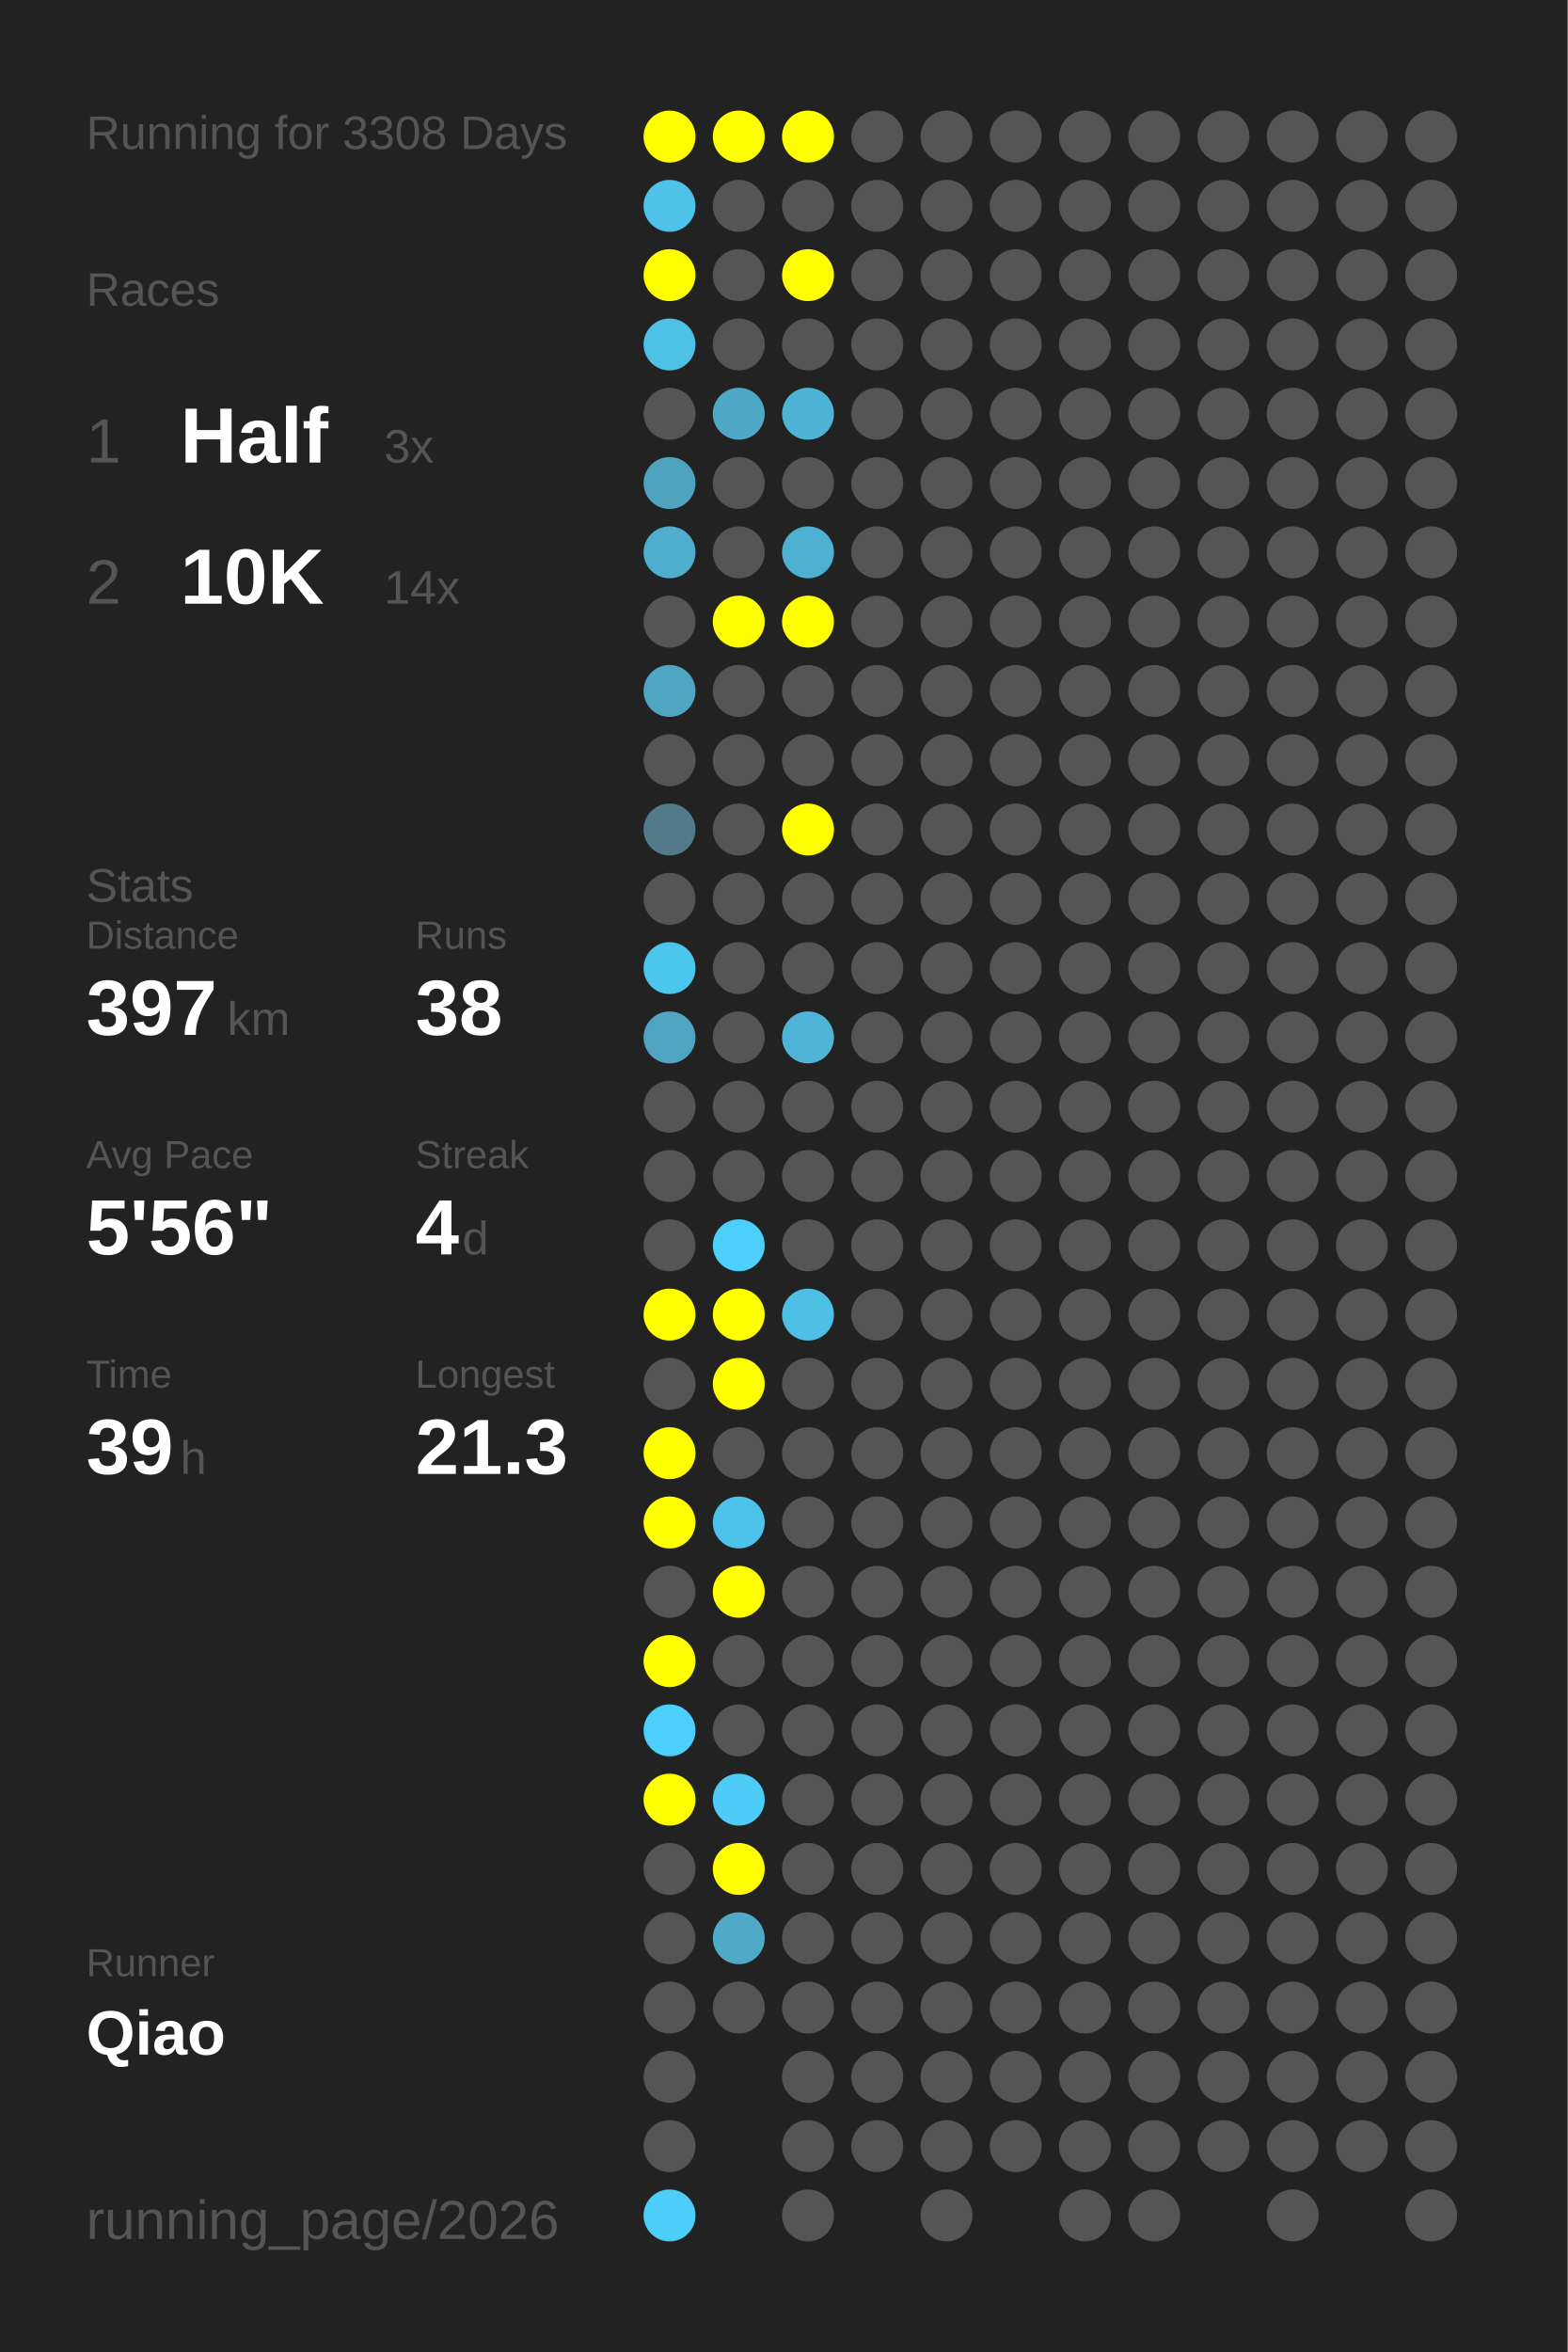
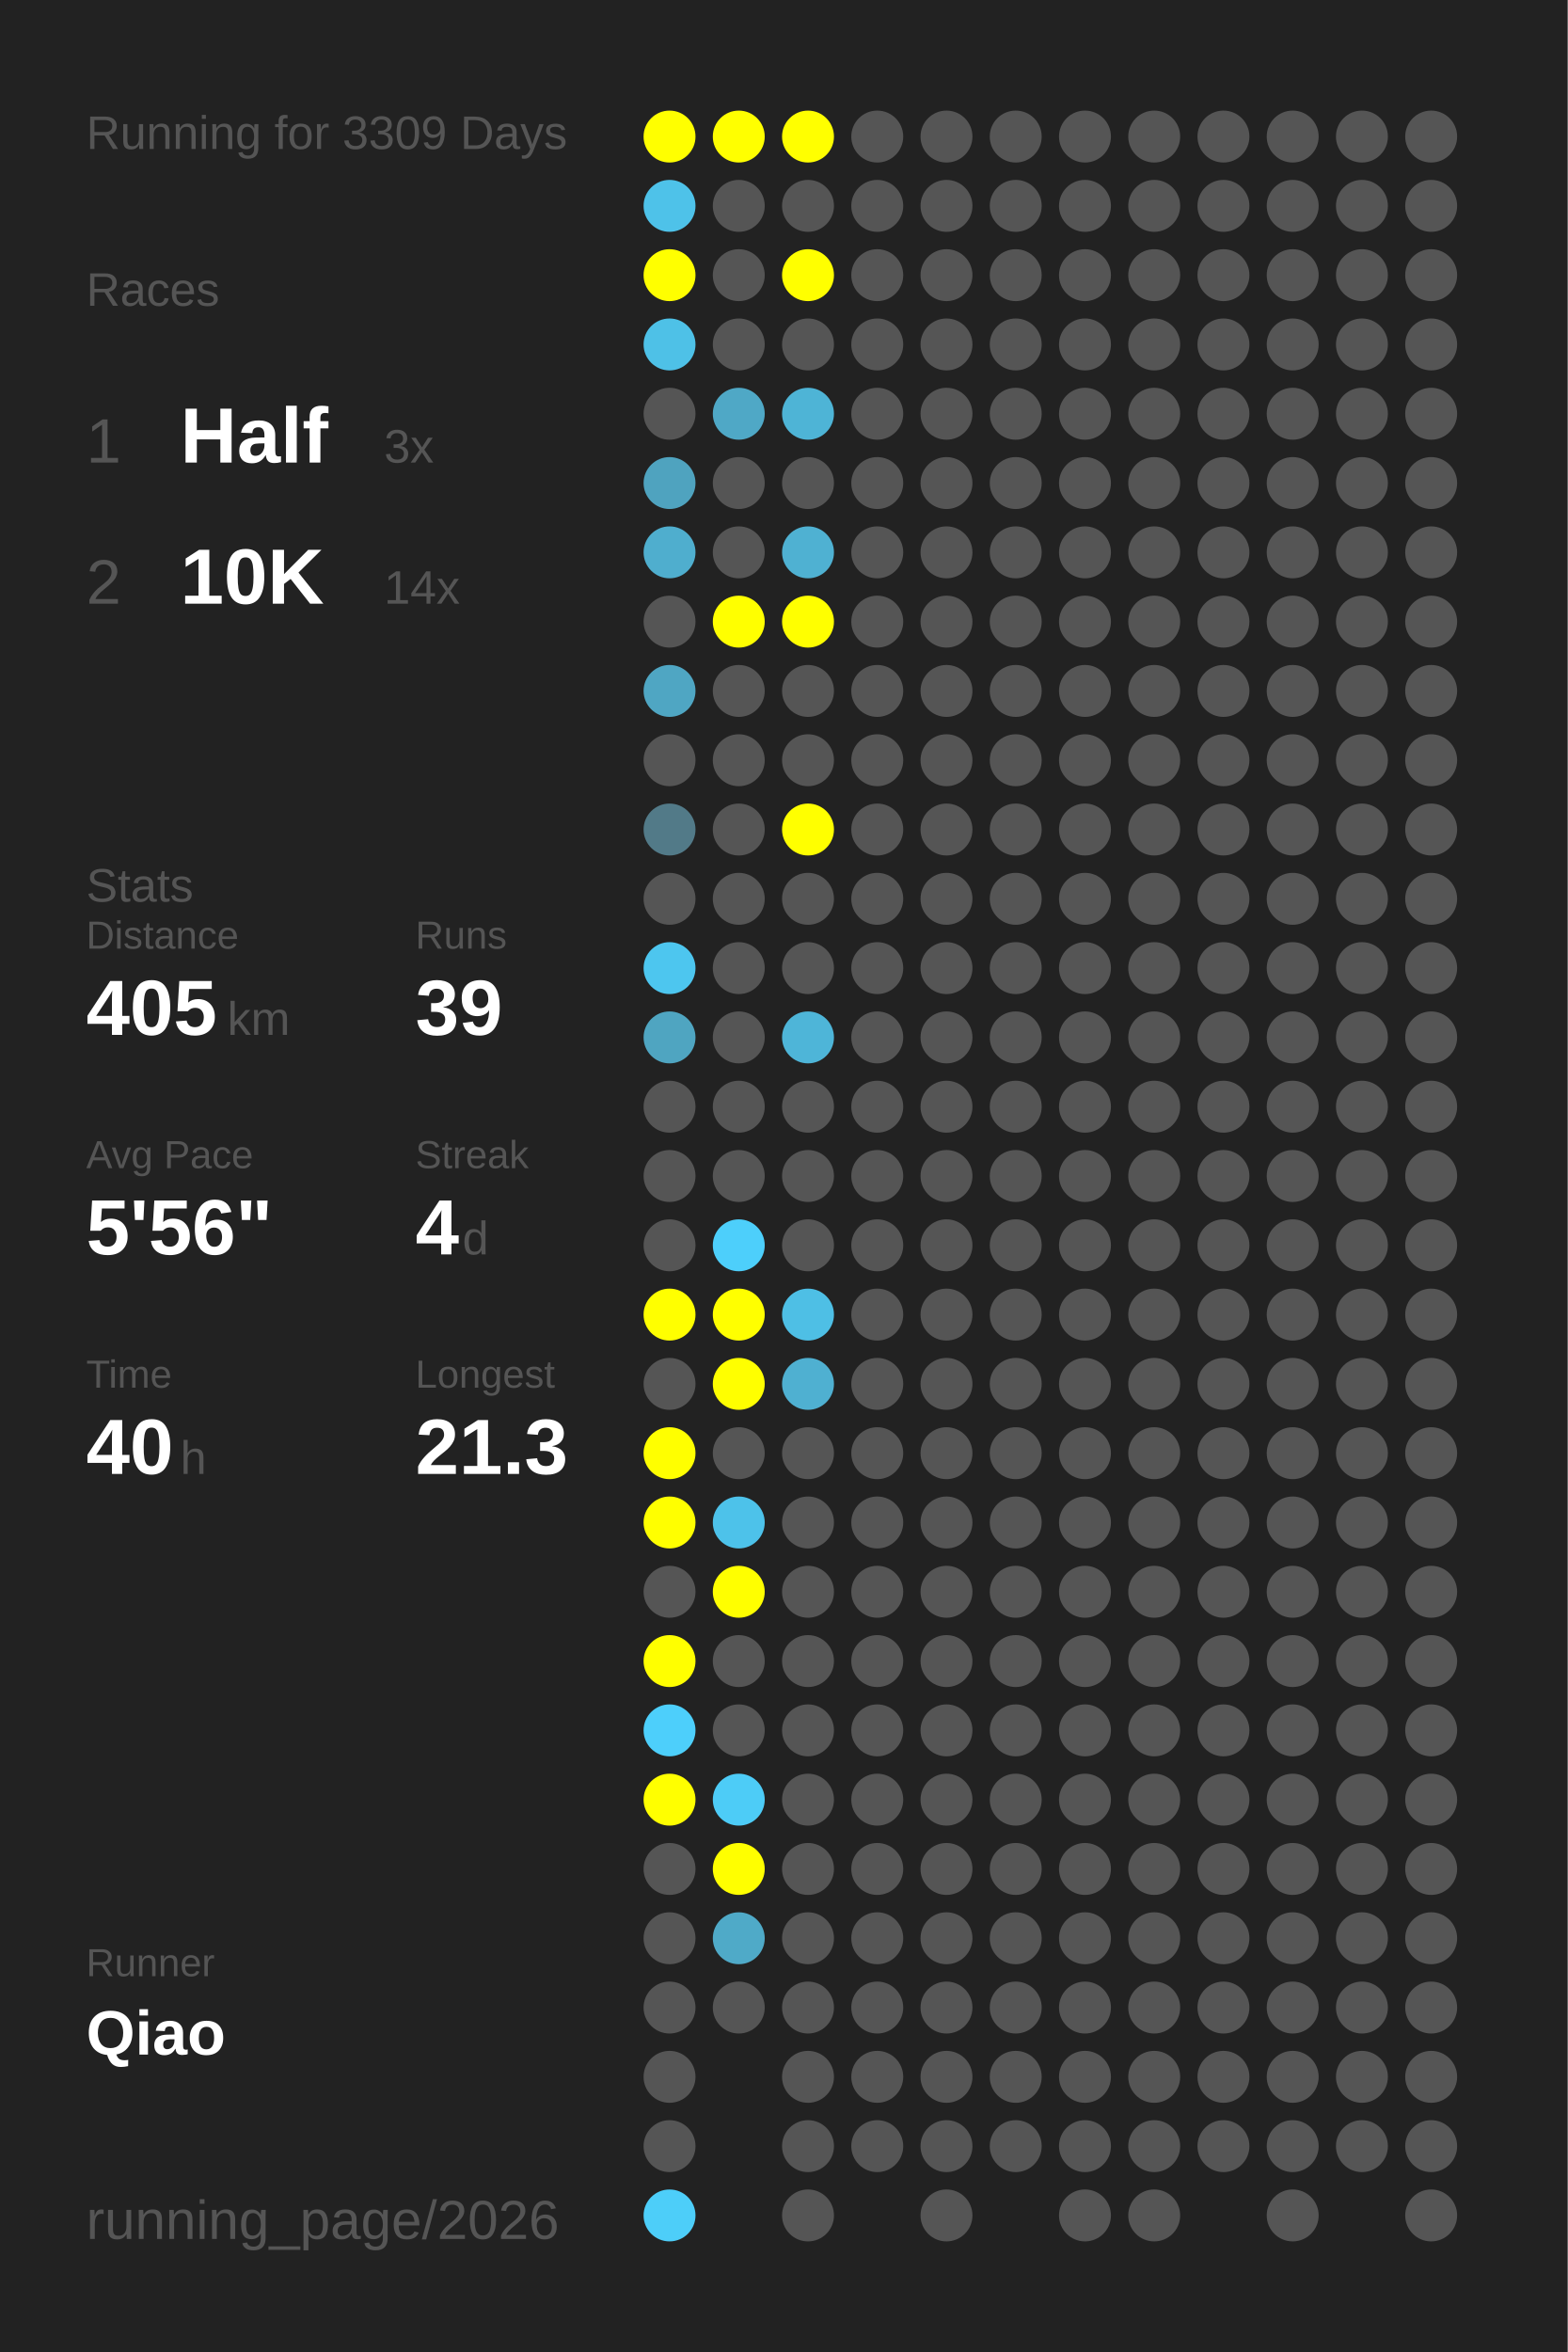
<svg xmlns="http://www.w3.org/2000/svg" baseProfile="full" height="300mm" version="1.1" viewBox="0,0,200,300" width="200mm">
  <defs />
  <rect fill="#222222" height="300" width="200" x="0" y="0" />
-   <text fill="#555555" style="font-size:6px; font-family:Arial;" x="11" y="19">Running for 3308 Days</text>
+   <text fill="#555555" style="font-size:6px; font-family:Arial;" x="11" y="19">Running for 3309 Days</text>
  <text fill="#555555" style="font-size:6px; font-family:Arial;" x="11" y="39">Races</text>
  <text fill="#555555" style="font-size:8px; font-family:Arial;" x="11" y="59">1</text>
  <text fill="#FFFFFF" style="font-size:10px; font-family:Arial; font-weight:bold;" x="23" y="59">Half</text>
  <text fill="#555555" style="font-size:6px; font-family:Arial;" x="49" y="59">3x</text>
  <text fill="#555555" style="font-size:8px; font-family:Arial;" x="11" y="77">2</text>
  <text fill="#FFFFFF" style="font-size:10px; font-family:Arial; font-weight:bold;" x="23" y="77">10K</text>
  <text fill="#555555" style="font-size:6px; font-family:Arial;" x="49" y="77">14x</text>
  <text fill="#555555" style="font-size:6px; font-family:Arial;" x="11" y="115">Stats</text>
  <text fill="#555555" style="font-size:5px; font-family:Arial;" x="11" y="121">Distance</text>
-   <text fill="#FFFFFF" style="font-size:10px; font-family:Arial; font-weight:bold;" x="11" y="132">397</text>
+   <text fill="#FFFFFF" style="font-size:10px; font-family:Arial; font-weight:bold;" x="11" y="132">405</text>
  <text fill="#555555" style="font-size:6px; font-family:Arial;" x="29" y="132">km</text>
  <text fill="#555555" style="font-size:5px; font-family:Arial;" x="53" y="121">Runs</text>
-   <text fill="#FFFFFF" style="font-size:10px; font-family:Arial; font-weight:bold;" x="53" y="132">38</text>
+   <text fill="#FFFFFF" style="font-size:10px; font-family:Arial; font-weight:bold;" x="53" y="132">39</text>
  <text fill="#555555" style="font-size:5px; font-family:Arial;" x="11" y="149">Avg Pace</text>
  <text fill="#FFFFFF" style="font-size:10px; font-family:Arial; font-weight:bold;" x="11" y="160">5'56"</text>
  <text fill="#555555" style="font-size:5px; font-family:Arial;" x="53" y="149">Streak</text>
  <text fill="#FFFFFF" style="font-size:10px; font-family:Arial; font-weight:bold;" x="53" y="160">4</text>
  <text fill="#555555" style="font-size:6px; font-family:Arial;" x="59" y="160">d</text>
  <text fill="#555555" style="font-size:5px; font-family:Arial;" x="11" y="177">Time</text>
-   <text fill="#FFFFFF" style="font-size:10px; font-family:Arial; font-weight:bold;" x="11" y="188">39</text>
+   <text fill="#FFFFFF" style="font-size:10px; font-family:Arial; font-weight:bold;" x="11" y="188">40</text>
  <text fill="#555555" style="font-size:6px; font-family:Arial;" x="23" y="188">h</text>
  <text fill="#555555" style="font-size:5px; font-family:Arial;" x="53" y="177">Longest</text>
  <text fill="#FFFFFF" style="font-size:10px; font-family:Arial; font-weight:bold;" x="53" y="188">21.3</text>
  <text fill="#555555" style="font-size:5px; font-family:Arial;" x="11" y="252.065">Runner</text>
  <text fill="#FFFFFF" style="font-size:8px; font-family:Arial; font-weight:bold;" x="11" y="262.065">Qiao</text>
  <text fill="#555555" style="font-size:7px; font-family:Arial;" x="11" y="285.581">running_page/2026</text>
  <circle cx="85.417" cy="17.419" fill="#FFFF00" r="3.312" />
  <circle cx="85.417" cy="26.258" fill="#4ec2e9" r="3.312" />
  <circle cx="85.417" cy="35.097" fill="#FFFF00" r="3.312" />
  <circle cx="85.417" cy="43.935" fill="#4ec1e7" r="3.312" />
  <circle cx="85.417" cy="52.774" fill="#555555" r="3.312" />
  <circle cx="85.417" cy="61.613" fill="#4fa3bf" r="3.312" />
  <circle cx="85.417" cy="70.452" fill="#4faece" r="3.312" />
  <circle cx="85.417" cy="79.29" fill="#555555" r="3.312" />
  <circle cx="85.417" cy="88.129" fill="#4fa6c3" r="3.312" />
  <circle cx="85.417" cy="96.968" fill="#555555" r="3.312" />
  <circle cx="85.417" cy="105.806" fill="#527a88" r="3.312" />
  <circle cx="85.417" cy="114.645" fill="#555555" r="3.312" />
  <circle cx="85.417" cy="123.484" fill="#4dc6ef" r="3.312" />
  <circle cx="85.417" cy="132.323" fill="#4fa5c1" r="3.312" />
  <circle cx="85.417" cy="141.161" fill="#555555" r="3.312" />
  <circle cx="85.417" cy="150" fill="#555555" r="3.312" />
  <circle cx="85.417" cy="158.839" fill="#555555" r="3.312" />
  <circle cx="85.417" cy="167.677" fill="#FFFF00" r="3.312" />
  <circle cx="85.417" cy="176.516" fill="#555555" r="3.312" />
  <circle cx="85.417" cy="185.355" fill="#FFFF00" r="3.312" />
  <circle cx="85.417" cy="194.194" fill="#FFFF00" r="3.312" />
  <circle cx="85.417" cy="203.032" fill="#555555" r="3.312" />
  <circle cx="85.417" cy="211.871" fill="#FFFF00" r="3.312" />
  <circle cx="85.417" cy="220.71" fill="#4dcffb" r="3.312" />
  <circle cx="85.417" cy="229.548" fill="#FFFF00" r="3.312" />
  <circle cx="85.417" cy="238.387" fill="#555555" r="3.312" />
  <circle cx="85.417" cy="247.226" fill="#555555" r="3.312" />
  <circle cx="85.417" cy="256.065" fill="#555555" r="3.312" />
  <circle cx="85.417" cy="264.903" fill="#555555" r="3.312" />
  <circle cx="85.417" cy="273.742" fill="#555555" r="3.312" />
  <circle cx="85.417" cy="282.581" fill="#4dcef9" r="3.312" />
  <circle cx="94.25" cy="17.419" fill="#FFFF00" r="3.312" />
  <circle cx="94.25" cy="26.258" fill="#555555" r="3.312" />
  <circle cx="94.25" cy="35.097" fill="#555555" r="3.312" />
  <circle cx="94.25" cy="43.935" fill="#555555" r="3.312" />
  <circle cx="94.25" cy="52.774" fill="#4fa8c6" r="3.312" />
  <circle cx="94.25" cy="61.613" fill="#555555" r="3.312" />
  <circle cx="94.25" cy="70.452" fill="#555555" r="3.312" />
  <circle cx="94.25" cy="79.29" fill="#FFFF00" r="3.312" />
  <circle cx="94.25" cy="88.129" fill="#555555" r="3.312" />
  <circle cx="94.25" cy="96.968" fill="#555555" r="3.312" />
  <circle cx="94.25" cy="105.806" fill="#555555" r="3.312" />
  <circle cx="94.25" cy="114.645" fill="#555555" r="3.312" />
  <circle cx="94.25" cy="123.484" fill="#555555" r="3.312" />
  <circle cx="94.25" cy="132.323" fill="#555555" r="3.312" />
  <circle cx="94.25" cy="141.161" fill="#555555" r="3.312" />
  <circle cx="94.25" cy="150" fill="#555555" r="3.312" />
  <circle cx="94.25" cy="158.839" fill="#4dcffb" r="3.312" />
  <circle cx="94.25" cy="167.677" fill="#FFFF00" r="3.312" />
  <circle cx="94.25" cy="176.516" fill="#FFFF00" r="3.312" />
  <circle cx="94.25" cy="185.355" fill="#555555" r="3.312" />
  <circle cx="94.25" cy="194.194" fill="#4dc2ea" r="3.312" />
  <circle cx="94.25" cy="203.032" fill="#FFFF00" r="3.312" />
  <circle cx="94.25" cy="211.871" fill="#555555" r="3.312" />
  <circle cx="94.25" cy="220.71" fill="#555555" r="3.312" />
  <circle cx="94.25" cy="229.548" fill="#4dccf7" r="3.312" />
  <circle cx="94.25" cy="238.387" fill="#FFFF00" r="3.312" />
  <circle cx="94.25" cy="247.226" fill="#4faac8" r="3.312" />
  <circle cx="94.25" cy="256.065" fill="#555555" r="3.312" />
  <circle cx="103.083" cy="17.419" fill="#FFFF00" r="3.312" />
  <circle cx="103.083" cy="26.258" fill="#555555" r="3.312" />
  <circle cx="103.083" cy="35.097" fill="#FFFF00" r="3.312" />
  <circle cx="103.083" cy="43.935" fill="#555555" r="3.312" />
  <circle cx="103.083" cy="52.774" fill="#4eb4d6" r="3.312" />
  <circle cx="103.083" cy="61.613" fill="#555555" r="3.312" />
  <circle cx="103.083" cy="70.452" fill="#4fb1d2" r="3.312" />
  <circle cx="103.083" cy="79.29" fill="#FFFF00" r="3.312" />
  <circle cx="103.083" cy="88.129" fill="#555555" r="3.312" />
  <circle cx="103.083" cy="96.968" fill="#555555" r="3.312" />
  <circle cx="103.083" cy="105.806" fill="#FFFF00" r="3.312" />
  <circle cx="103.083" cy="114.645" fill="#555555" r="3.312" />
  <circle cx="103.083" cy="123.484" fill="#555555" r="3.312" />
  <circle cx="103.083" cy="132.323" fill="#4eb5d8" r="3.312" />
  <circle cx="103.083" cy="141.161" fill="#555555" r="3.312" />
  <circle cx="103.083" cy="150" fill="#555555" r="3.312" />
  <circle cx="103.083" cy="158.839" fill="#555555" r="3.312" />
  <circle cx="103.083" cy="167.677" fill="#4ebfe5" r="3.312" />
-   <circle cx="103.083" cy="176.516" fill="#555555" r="3.312" />
+   <circle cx="103.083" cy="176.516" fill="#4fb0d1" r="3.312" />
  <circle cx="103.083" cy="185.355" fill="#555555" r="3.312" />
  <circle cx="103.083" cy="194.194" fill="#555555" r="3.312" />
  <circle cx="103.083" cy="203.032" fill="#555555" r="3.312" />
  <circle cx="103.083" cy="211.871" fill="#555555" r="3.312" />
  <circle cx="103.083" cy="220.71" fill="#555555" r="3.312" />
  <circle cx="103.083" cy="229.548" fill="#555555" r="3.312" />
  <circle cx="103.083" cy="238.387" fill="#555555" r="3.312" />
  <circle cx="103.083" cy="247.226" fill="#555555" r="3.312" />
  <circle cx="103.083" cy="256.065" fill="#555555" r="3.312" />
  <circle cx="103.083" cy="264.903" fill="#555555" r="3.312" />
  <circle cx="103.083" cy="273.742" fill="#555555" r="3.312" />
  <circle cx="103.083" cy="282.581" fill="#555555" r="3.312" />
  <circle cx="111.917" cy="17.419" fill="#555555" r="3.312" />
  <circle cx="111.917" cy="26.258" fill="#555555" r="3.312" />
  <circle cx="111.917" cy="35.097" fill="#555555" r="3.312" />
  <circle cx="111.917" cy="43.935" fill="#555555" r="3.312" />
  <circle cx="111.917" cy="52.774" fill="#555555" r="3.312" />
  <circle cx="111.917" cy="61.613" fill="#555555" r="3.312" />
  <circle cx="111.917" cy="70.452" fill="#555555" r="3.312" />
  <circle cx="111.917" cy="79.29" fill="#555555" r="3.312" />
  <circle cx="111.917" cy="88.129" fill="#555555" r="3.312" />
  <circle cx="111.917" cy="96.968" fill="#555555" r="3.312" />
  <circle cx="111.917" cy="105.806" fill="#555555" r="3.312" />
  <circle cx="111.917" cy="114.645" fill="#555555" r="3.312" />
  <circle cx="111.917" cy="123.484" fill="#555555" r="3.312" />
  <circle cx="111.917" cy="132.323" fill="#555555" r="3.312" />
  <circle cx="111.917" cy="141.161" fill="#555555" r="3.312" />
  <circle cx="111.917" cy="150" fill="#555555" r="3.312" />
  <circle cx="111.917" cy="158.839" fill="#555555" r="3.312" />
  <circle cx="111.917" cy="167.677" fill="#555555" r="3.312" />
  <circle cx="111.917" cy="176.516" fill="#555555" r="3.312" />
  <circle cx="111.917" cy="185.355" fill="#555555" r="3.312" />
  <circle cx="111.917" cy="194.194" fill="#555555" r="3.312" />
  <circle cx="111.917" cy="203.032" fill="#555555" r="3.312" />
  <circle cx="111.917" cy="211.871" fill="#555555" r="3.312" />
  <circle cx="111.917" cy="220.71" fill="#555555" r="3.312" />
  <circle cx="111.917" cy="229.548" fill="#555555" r="3.312" />
  <circle cx="111.917" cy="238.387" fill="#555555" r="3.312" />
  <circle cx="111.917" cy="247.226" fill="#555555" r="3.312" />
  <circle cx="111.917" cy="256.065" fill="#555555" r="3.312" />
  <circle cx="111.917" cy="264.903" fill="#555555" r="3.312" />
  <circle cx="111.917" cy="273.742" fill="#555555" r="3.312" />
  <circle cx="120.75" cy="17.419" fill="#555555" r="3.312" />
  <circle cx="120.75" cy="26.258" fill="#555555" r="3.312" />
  <circle cx="120.75" cy="35.097" fill="#555555" r="3.312" />
  <circle cx="120.75" cy="43.935" fill="#555555" r="3.312" />
  <circle cx="120.75" cy="52.774" fill="#555555" r="3.312" />
  <circle cx="120.75" cy="61.613" fill="#555555" r="3.312" />
  <circle cx="120.75" cy="70.452" fill="#555555" r="3.312" />
  <circle cx="120.75" cy="79.29" fill="#555555" r="3.312" />
  <circle cx="120.75" cy="88.129" fill="#555555" r="3.312" />
  <circle cx="120.75" cy="96.968" fill="#555555" r="3.312" />
  <circle cx="120.75" cy="105.806" fill="#555555" r="3.312" />
  <circle cx="120.75" cy="114.645" fill="#555555" r="3.312" />
  <circle cx="120.75" cy="123.484" fill="#555555" r="3.312" />
  <circle cx="120.75" cy="132.323" fill="#555555" r="3.312" />
  <circle cx="120.75" cy="141.161" fill="#555555" r="3.312" />
  <circle cx="120.75" cy="150" fill="#555555" r="3.312" />
  <circle cx="120.75" cy="158.839" fill="#555555" r="3.312" />
  <circle cx="120.75" cy="167.677" fill="#555555" r="3.312" />
  <circle cx="120.75" cy="176.516" fill="#555555" r="3.312" />
  <circle cx="120.75" cy="185.355" fill="#555555" r="3.312" />
  <circle cx="120.75" cy="194.194" fill="#555555" r="3.312" />
  <circle cx="120.75" cy="203.032" fill="#555555" r="3.312" />
  <circle cx="120.75" cy="211.871" fill="#555555" r="3.312" />
  <circle cx="120.75" cy="220.71" fill="#555555" r="3.312" />
  <circle cx="120.75" cy="229.548" fill="#555555" r="3.312" />
  <circle cx="120.75" cy="238.387" fill="#555555" r="3.312" />
  <circle cx="120.75" cy="247.226" fill="#555555" r="3.312" />
  <circle cx="120.75" cy="256.065" fill="#555555" r="3.312" />
  <circle cx="120.75" cy="264.903" fill="#555555" r="3.312" />
  <circle cx="120.75" cy="273.742" fill="#555555" r="3.312" />
  <circle cx="120.75" cy="282.581" fill="#555555" r="3.312" />
  <circle cx="129.583" cy="17.419" fill="#555555" r="3.312" />
  <circle cx="129.583" cy="26.258" fill="#555555" r="3.312" />
  <circle cx="129.583" cy="35.097" fill="#555555" r="3.312" />
  <circle cx="129.583" cy="43.935" fill="#555555" r="3.312" />
  <circle cx="129.583" cy="52.774" fill="#555555" r="3.312" />
  <circle cx="129.583" cy="61.613" fill="#555555" r="3.312" />
  <circle cx="129.583" cy="70.452" fill="#555555" r="3.312" />
  <circle cx="129.583" cy="79.29" fill="#555555" r="3.312" />
  <circle cx="129.583" cy="88.129" fill="#555555" r="3.312" />
  <circle cx="129.583" cy="96.968" fill="#555555" r="3.312" />
  <circle cx="129.583" cy="105.806" fill="#555555" r="3.312" />
  <circle cx="129.583" cy="114.645" fill="#555555" r="3.312" />
  <circle cx="129.583" cy="123.484" fill="#555555" r="3.312" />
  <circle cx="129.583" cy="132.323" fill="#555555" r="3.312" />
  <circle cx="129.583" cy="141.161" fill="#555555" r="3.312" />
  <circle cx="129.583" cy="150" fill="#555555" r="3.312" />
  <circle cx="129.583" cy="158.839" fill="#555555" r="3.312" />
  <circle cx="129.583" cy="167.677" fill="#555555" r="3.312" />
  <circle cx="129.583" cy="176.516" fill="#555555" r="3.312" />
  <circle cx="129.583" cy="185.355" fill="#555555" r="3.312" />
  <circle cx="129.583" cy="194.194" fill="#555555" r="3.312" />
  <circle cx="129.583" cy="203.032" fill="#555555" r="3.312" />
  <circle cx="129.583" cy="211.871" fill="#555555" r="3.312" />
  <circle cx="129.583" cy="220.71" fill="#555555" r="3.312" />
  <circle cx="129.583" cy="229.548" fill="#555555" r="3.312" />
  <circle cx="129.583" cy="238.387" fill="#555555" r="3.312" />
  <circle cx="129.583" cy="247.226" fill="#555555" r="3.312" />
  <circle cx="129.583" cy="256.065" fill="#555555" r="3.312" />
  <circle cx="129.583" cy="264.903" fill="#555555" r="3.312" />
  <circle cx="129.583" cy="273.742" fill="#555555" r="3.312" />
  <circle cx="138.417" cy="17.419" fill="#555555" r="3.312" />
  <circle cx="138.417" cy="26.258" fill="#555555" r="3.312" />
  <circle cx="138.417" cy="35.097" fill="#555555" r="3.312" />
  <circle cx="138.417" cy="43.935" fill="#555555" r="3.312" />
  <circle cx="138.417" cy="52.774" fill="#555555" r="3.312" />
  <circle cx="138.417" cy="61.613" fill="#555555" r="3.312" />
  <circle cx="138.417" cy="70.452" fill="#555555" r="3.312" />
  <circle cx="138.417" cy="79.29" fill="#555555" r="3.312" />
  <circle cx="138.417" cy="88.129" fill="#555555" r="3.312" />
  <circle cx="138.417" cy="96.968" fill="#555555" r="3.312" />
  <circle cx="138.417" cy="105.806" fill="#555555" r="3.312" />
  <circle cx="138.417" cy="114.645" fill="#555555" r="3.312" />
  <circle cx="138.417" cy="123.484" fill="#555555" r="3.312" />
  <circle cx="138.417" cy="132.323" fill="#555555" r="3.312" />
  <circle cx="138.417" cy="141.161" fill="#555555" r="3.312" />
  <circle cx="138.417" cy="150" fill="#555555" r="3.312" />
  <circle cx="138.417" cy="158.839" fill="#555555" r="3.312" />
  <circle cx="138.417" cy="167.677" fill="#555555" r="3.312" />
  <circle cx="138.417" cy="176.516" fill="#555555" r="3.312" />
  <circle cx="138.417" cy="185.355" fill="#555555" r="3.312" />
  <circle cx="138.417" cy="194.194" fill="#555555" r="3.312" />
  <circle cx="138.417" cy="203.032" fill="#555555" r="3.312" />
  <circle cx="138.417" cy="211.871" fill="#555555" r="3.312" />
  <circle cx="138.417" cy="220.71" fill="#555555" r="3.312" />
  <circle cx="138.417" cy="229.548" fill="#555555" r="3.312" />
  <circle cx="138.417" cy="238.387" fill="#555555" r="3.312" />
  <circle cx="138.417" cy="247.226" fill="#555555" r="3.312" />
  <circle cx="138.417" cy="256.065" fill="#555555" r="3.312" />
  <circle cx="138.417" cy="264.903" fill="#555555" r="3.312" />
  <circle cx="138.417" cy="273.742" fill="#555555" r="3.312" />
  <circle cx="138.417" cy="282.581" fill="#555555" r="3.312" />
  <circle cx="147.25" cy="17.419" fill="#555555" r="3.312" />
  <circle cx="147.25" cy="26.258" fill="#555555" r="3.312" />
  <circle cx="147.25" cy="35.097" fill="#555555" r="3.312" />
  <circle cx="147.25" cy="43.935" fill="#555555" r="3.312" />
  <circle cx="147.25" cy="52.774" fill="#555555" r="3.312" />
  <circle cx="147.25" cy="61.613" fill="#555555" r="3.312" />
  <circle cx="147.25" cy="70.452" fill="#555555" r="3.312" />
  <circle cx="147.25" cy="79.29" fill="#555555" r="3.312" />
  <circle cx="147.25" cy="88.129" fill="#555555" r="3.312" />
  <circle cx="147.25" cy="96.968" fill="#555555" r="3.312" />
  <circle cx="147.25" cy="105.806" fill="#555555" r="3.312" />
  <circle cx="147.25" cy="114.645" fill="#555555" r="3.312" />
  <circle cx="147.25" cy="123.484" fill="#555555" r="3.312" />
  <circle cx="147.25" cy="132.323" fill="#555555" r="3.312" />
  <circle cx="147.25" cy="141.161" fill="#555555" r="3.312" />
  <circle cx="147.25" cy="150" fill="#555555" r="3.312" />
  <circle cx="147.25" cy="158.839" fill="#555555" r="3.312" />
  <circle cx="147.25" cy="167.677" fill="#555555" r="3.312" />
  <circle cx="147.25" cy="176.516" fill="#555555" r="3.312" />
  <circle cx="147.25" cy="185.355" fill="#555555" r="3.312" />
  <circle cx="147.25" cy="194.194" fill="#555555" r="3.312" />
  <circle cx="147.25" cy="203.032" fill="#555555" r="3.312" />
  <circle cx="147.25" cy="211.871" fill="#555555" r="3.312" />
  <circle cx="147.25" cy="220.71" fill="#555555" r="3.312" />
  <circle cx="147.25" cy="229.548" fill="#555555" r="3.312" />
  <circle cx="147.25" cy="238.387" fill="#555555" r="3.312" />
  <circle cx="147.25" cy="247.226" fill="#555555" r="3.312" />
  <circle cx="147.25" cy="256.065" fill="#555555" r="3.312" />
  <circle cx="147.25" cy="264.903" fill="#555555" r="3.312" />
  <circle cx="147.25" cy="273.742" fill="#555555" r="3.312" />
  <circle cx="147.25" cy="282.581" fill="#555555" r="3.312" />
  <circle cx="156.083" cy="17.419" fill="#555555" r="3.312" />
  <circle cx="156.083" cy="26.258" fill="#555555" r="3.312" />
  <circle cx="156.083" cy="35.097" fill="#555555" r="3.312" />
  <circle cx="156.083" cy="43.935" fill="#555555" r="3.312" />
  <circle cx="156.083" cy="52.774" fill="#555555" r="3.312" />
  <circle cx="156.083" cy="61.613" fill="#555555" r="3.312" />
  <circle cx="156.083" cy="70.452" fill="#555555" r="3.312" />
  <circle cx="156.083" cy="79.29" fill="#555555" r="3.312" />
  <circle cx="156.083" cy="88.129" fill="#555555" r="3.312" />
  <circle cx="156.083" cy="96.968" fill="#555555" r="3.312" />
  <circle cx="156.083" cy="105.806" fill="#555555" r="3.312" />
  <circle cx="156.083" cy="114.645" fill="#555555" r="3.312" />
  <circle cx="156.083" cy="123.484" fill="#555555" r="3.312" />
  <circle cx="156.083" cy="132.323" fill="#555555" r="3.312" />
  <circle cx="156.083" cy="141.161" fill="#555555" r="3.312" />
  <circle cx="156.083" cy="150" fill="#555555" r="3.312" />
  <circle cx="156.083" cy="158.839" fill="#555555" r="3.312" />
  <circle cx="156.083" cy="167.677" fill="#555555" r="3.312" />
  <circle cx="156.083" cy="176.516" fill="#555555" r="3.312" />
  <circle cx="156.083" cy="185.355" fill="#555555" r="3.312" />
  <circle cx="156.083" cy="194.194" fill="#555555" r="3.312" />
  <circle cx="156.083" cy="203.032" fill="#555555" r="3.312" />
  <circle cx="156.083" cy="211.871" fill="#555555" r="3.312" />
  <circle cx="156.083" cy="220.71" fill="#555555" r="3.312" />
  <circle cx="156.083" cy="229.548" fill="#555555" r="3.312" />
  <circle cx="156.083" cy="238.387" fill="#555555" r="3.312" />
  <circle cx="156.083" cy="247.226" fill="#555555" r="3.312" />
  <circle cx="156.083" cy="256.065" fill="#555555" r="3.312" />
  <circle cx="156.083" cy="264.903" fill="#555555" r="3.312" />
  <circle cx="156.083" cy="273.742" fill="#555555" r="3.312" />
  <circle cx="164.917" cy="17.419" fill="#555555" r="3.312" />
  <circle cx="164.917" cy="26.258" fill="#555555" r="3.312" />
  <circle cx="164.917" cy="35.097" fill="#555555" r="3.312" />
  <circle cx="164.917" cy="43.935" fill="#555555" r="3.312" />
  <circle cx="164.917" cy="52.774" fill="#555555" r="3.312" />
  <circle cx="164.917" cy="61.613" fill="#555555" r="3.312" />
  <circle cx="164.917" cy="70.452" fill="#555555" r="3.312" />
  <circle cx="164.917" cy="79.29" fill="#555555" r="3.312" />
  <circle cx="164.917" cy="88.129" fill="#555555" r="3.312" />
  <circle cx="164.917" cy="96.968" fill="#555555" r="3.312" />
  <circle cx="164.917" cy="105.806" fill="#555555" r="3.312" />
  <circle cx="164.917" cy="114.645" fill="#555555" r="3.312" />
  <circle cx="164.917" cy="123.484" fill="#555555" r="3.312" />
  <circle cx="164.917" cy="132.323" fill="#555555" r="3.312" />
  <circle cx="164.917" cy="141.161" fill="#555555" r="3.312" />
  <circle cx="164.917" cy="150" fill="#555555" r="3.312" />
  <circle cx="164.917" cy="158.839" fill="#555555" r="3.312" />
  <circle cx="164.917" cy="167.677" fill="#555555" r="3.312" />
  <circle cx="164.917" cy="176.516" fill="#555555" r="3.312" />
  <circle cx="164.917" cy="185.355" fill="#555555" r="3.312" />
  <circle cx="164.917" cy="194.194" fill="#555555" r="3.312" />
  <circle cx="164.917" cy="203.032" fill="#555555" r="3.312" />
  <circle cx="164.917" cy="211.871" fill="#555555" r="3.312" />
  <circle cx="164.917" cy="220.71" fill="#555555" r="3.312" />
  <circle cx="164.917" cy="229.548" fill="#555555" r="3.312" />
  <circle cx="164.917" cy="238.387" fill="#555555" r="3.312" />
  <circle cx="164.917" cy="247.226" fill="#555555" r="3.312" />
  <circle cx="164.917" cy="256.065" fill="#555555" r="3.312" />
  <circle cx="164.917" cy="264.903" fill="#555555" r="3.312" />
  <circle cx="164.917" cy="273.742" fill="#555555" r="3.312" />
  <circle cx="164.917" cy="282.581" fill="#555555" r="3.312" />
  <circle cx="173.75" cy="17.419" fill="#555555" r="3.312" />
  <circle cx="173.75" cy="26.258" fill="#555555" r="3.312" />
  <circle cx="173.75" cy="35.097" fill="#555555" r="3.312" />
  <circle cx="173.75" cy="43.935" fill="#555555" r="3.312" />
  <circle cx="173.75" cy="52.774" fill="#555555" r="3.312" />
  <circle cx="173.75" cy="61.613" fill="#555555" r="3.312" />
  <circle cx="173.75" cy="70.452" fill="#555555" r="3.312" />
  <circle cx="173.75" cy="79.29" fill="#555555" r="3.312" />
  <circle cx="173.75" cy="88.129" fill="#555555" r="3.312" />
  <circle cx="173.75" cy="96.968" fill="#555555" r="3.312" />
  <circle cx="173.75" cy="105.806" fill="#555555" r="3.312" />
  <circle cx="173.75" cy="114.645" fill="#555555" r="3.312" />
  <circle cx="173.75" cy="123.484" fill="#555555" r="3.312" />
  <circle cx="173.75" cy="132.323" fill="#555555" r="3.312" />
  <circle cx="173.75" cy="141.161" fill="#555555" r="3.312" />
  <circle cx="173.75" cy="150" fill="#555555" r="3.312" />
  <circle cx="173.75" cy="158.839" fill="#555555" r="3.312" />
  <circle cx="173.75" cy="167.677" fill="#555555" r="3.312" />
  <circle cx="173.75" cy="176.516" fill="#555555" r="3.312" />
  <circle cx="173.75" cy="185.355" fill="#555555" r="3.312" />
  <circle cx="173.75" cy="194.194" fill="#555555" r="3.312" />
  <circle cx="173.75" cy="203.032" fill="#555555" r="3.312" />
  <circle cx="173.75" cy="211.871" fill="#555555" r="3.312" />
  <circle cx="173.75" cy="220.71" fill="#555555" r="3.312" />
  <circle cx="173.75" cy="229.548" fill="#555555" r="3.312" />
  <circle cx="173.75" cy="238.387" fill="#555555" r="3.312" />
  <circle cx="173.75" cy="247.226" fill="#555555" r="3.312" />
  <circle cx="173.75" cy="256.065" fill="#555555" r="3.312" />
  <circle cx="173.75" cy="264.903" fill="#555555" r="3.312" />
  <circle cx="173.75" cy="273.742" fill="#555555" r="3.312" />
  <circle cx="182.583" cy="17.419" fill="#555555" r="3.312" />
  <circle cx="182.583" cy="26.258" fill="#555555" r="3.312" />
  <circle cx="182.583" cy="35.097" fill="#555555" r="3.312" />
  <circle cx="182.583" cy="43.935" fill="#555555" r="3.312" />
  <circle cx="182.583" cy="52.774" fill="#555555" r="3.312" />
  <circle cx="182.583" cy="61.613" fill="#555555" r="3.312" />
  <circle cx="182.583" cy="70.452" fill="#555555" r="3.312" />
  <circle cx="182.583" cy="79.29" fill="#555555" r="3.312" />
  <circle cx="182.583" cy="88.129" fill="#555555" r="3.312" />
  <circle cx="182.583" cy="96.968" fill="#555555" r="3.312" />
  <circle cx="182.583" cy="105.806" fill="#555555" r="3.312" />
  <circle cx="182.583" cy="114.645" fill="#555555" r="3.312" />
  <circle cx="182.583" cy="123.484" fill="#555555" r="3.312" />
  <circle cx="182.583" cy="132.323" fill="#555555" r="3.312" />
  <circle cx="182.583" cy="141.161" fill="#555555" r="3.312" />
  <circle cx="182.583" cy="150" fill="#555555" r="3.312" />
  <circle cx="182.583" cy="158.839" fill="#555555" r="3.312" />
  <circle cx="182.583" cy="167.677" fill="#555555" r="3.312" />
  <circle cx="182.583" cy="176.516" fill="#555555" r="3.312" />
  <circle cx="182.583" cy="185.355" fill="#555555" r="3.312" />
  <circle cx="182.583" cy="194.194" fill="#555555" r="3.312" />
  <circle cx="182.583" cy="203.032" fill="#555555" r="3.312" />
  <circle cx="182.583" cy="211.871" fill="#555555" r="3.312" />
  <circle cx="182.583" cy="220.71" fill="#555555" r="3.312" />
  <circle cx="182.583" cy="229.548" fill="#555555" r="3.312" />
  <circle cx="182.583" cy="238.387" fill="#555555" r="3.312" />
  <circle cx="182.583" cy="247.226" fill="#555555" r="3.312" />
  <circle cx="182.583" cy="256.065" fill="#555555" r="3.312" />
  <circle cx="182.583" cy="264.903" fill="#555555" r="3.312" />
  <circle cx="182.583" cy="273.742" fill="#555555" r="3.312" />
  <circle cx="182.583" cy="282.581" fill="#555555" r="3.312" />
</svg>
